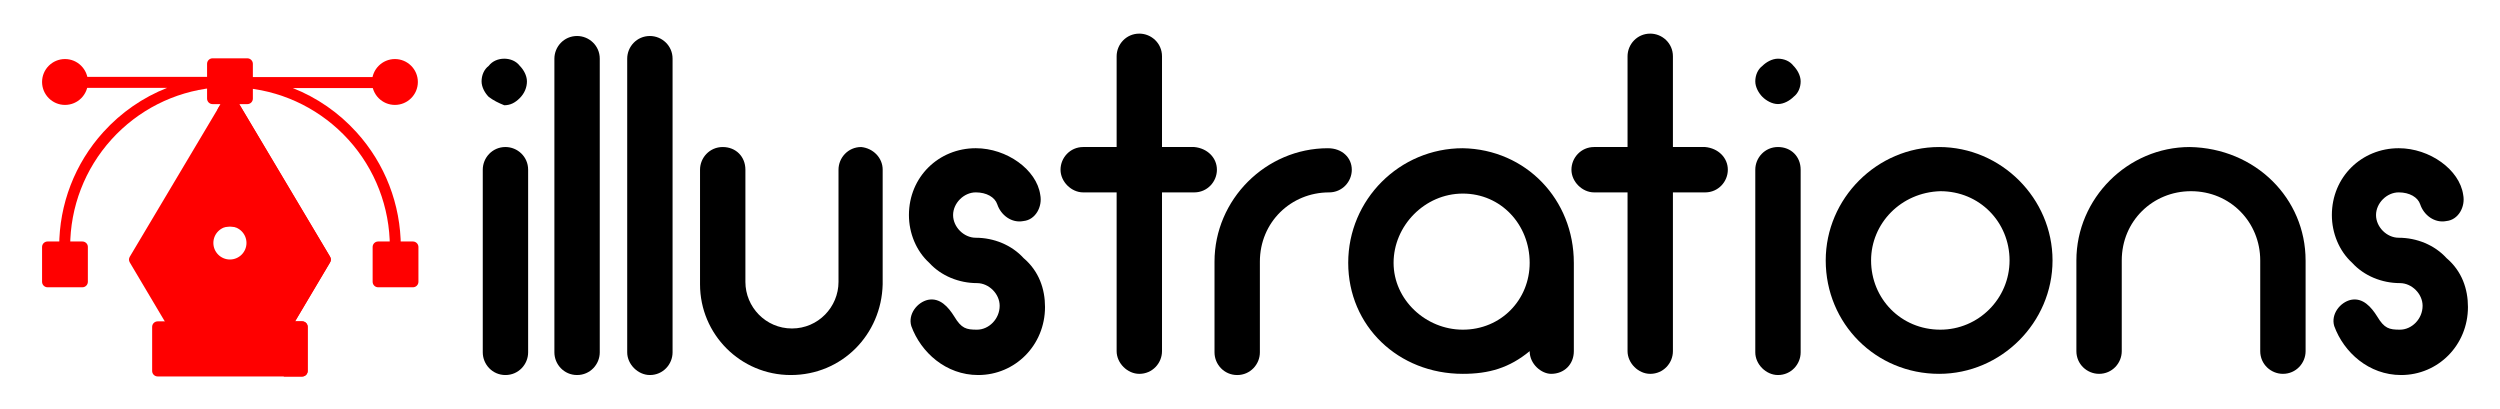
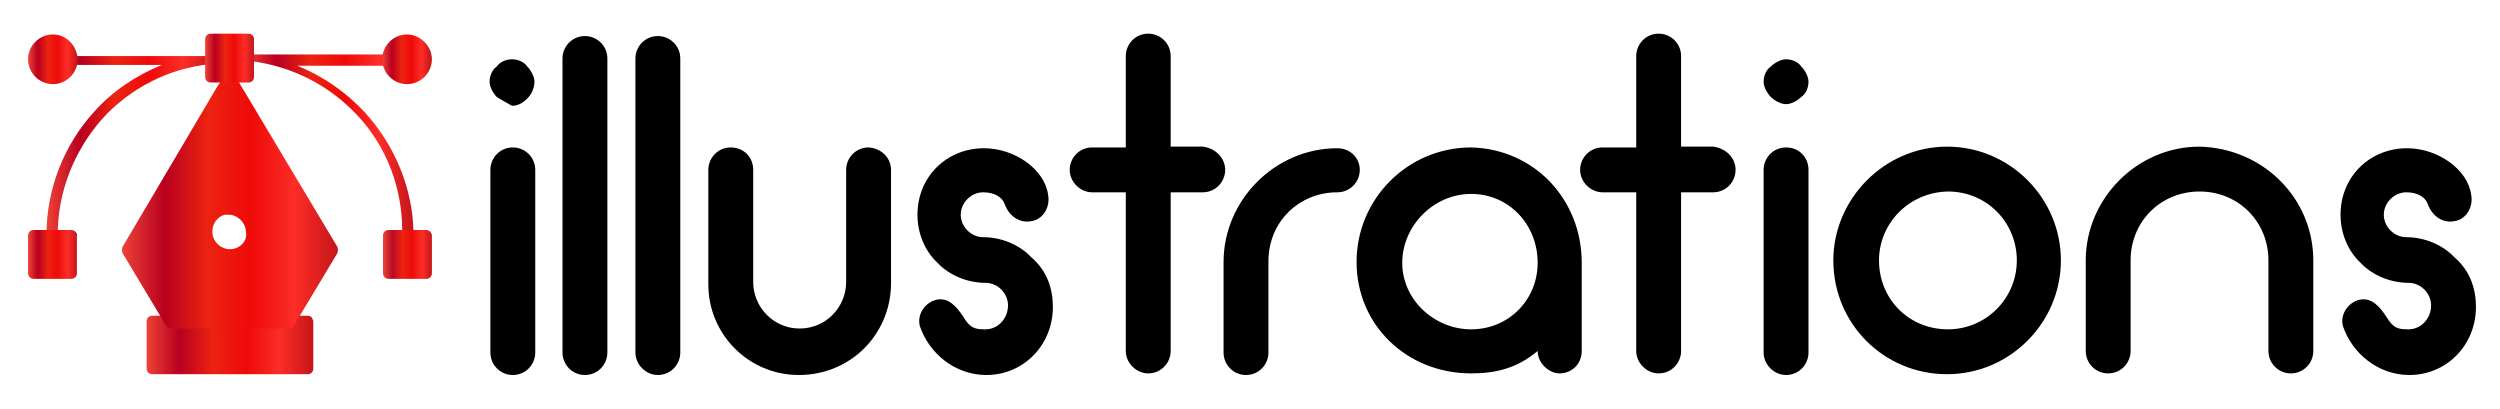
- <svg xmlns="http://www.w3.org/2000/svg" width="312" height="51">
-   <style type="text/css">.st1{fill:#000000;}
- 	.st2{fill:#000000;}
- 	.st3{fill:#000000;}
- 	.st4{fill:#000000;}</style>
-   <g>
-     <rect fill="none" id="canvas_background" height="53" width="314" y="-1" x="-1" />
-   </g>
-   <g>
-     <g stroke="null" id="svg_14">
-       <path fill="#000000" stroke="null" d="m60.994,12.092c-0.447,-0.447 -0.894,-1.192 -0.894,-1.937c0,-0.745 0.298,-1.49 0.894,-1.937c0.447,-0.596 1.192,-0.894 1.937,-0.894c0.745,0 1.49,0.298 1.937,0.894c0.447,0.447 0.894,1.192 0.894,1.937c0,0.745 -0.298,1.49 -0.894,2.086s-1.192,0.894 -1.937,0.894c-0.745,-0.298 -1.341,-0.596 -1.937,-1.043zm-0.745,31.881l0,-22.794c0,-1.49 1.192,-2.831 2.831,-2.831c1.49,0 2.831,1.192 2.831,2.831l0,22.794c0,1.49 -1.192,2.831 -2.831,2.831c-1.639,0 -2.831,-1.341 -2.831,-2.831z" class="st0" id="svg_1" />
-       <path fill="#000000" stroke="null" d="m69.188,43.973l0,-36.649c0,-1.49 1.192,-2.831 2.831,-2.831c1.49,0 2.831,1.192 2.831,2.831l0,36.649c0,1.49 -1.192,2.831 -2.831,2.831c-1.639,0 -2.831,-1.341 -2.831,-2.831z" class="st0" id="svg_2" />
-       <path fill="#000000" stroke="null" d="m78.275,43.973l0,-36.649c0,-1.49 1.192,-2.831 2.831,-2.831c1.49,0 2.831,1.192 2.831,2.831l0,36.649c0,1.49 -1.192,2.831 -2.831,2.831c-1.49,0 -2.831,-1.341 -2.831,-2.831z" class="st0" id="svg_3" />
-       <path fill="#000000" stroke="null" d="m110.157,21.18l0,14.153l0,0.149c-0.149,6.257 -5.065,11.322 -11.471,11.322c-6.257,0 -11.322,-5.065 -11.322,-11.322l0,-0.149l0,-14.153c0,-1.49 1.192,-2.831 2.831,-2.831s2.831,1.192 2.831,2.831l0,14.004c0,3.129 2.533,5.81 5.81,5.81c3.278,0 5.81,-2.682 5.81,-5.81l0,-14.004c0,-1.49 1.192,-2.831 2.831,-2.831c1.49,0.149 2.682,1.341 2.682,2.831l-0,0z" class="st0" id="svg_4" />
-       <path fill="#000000" stroke="null" d="m130.418,38.312c0,4.767 -3.724,8.492 -8.343,8.492c-4.022,0 -7.151,-2.831 -8.343,-6.108c-0.447,-1.49 0.745,-2.98 2.086,-3.278c1.49,-0.298 2.533,0.894 3.278,2.086c0.894,1.49 1.49,1.639 2.831,1.639c1.49,0 2.831,-1.341 2.831,-2.98c0,-1.49 -1.341,-2.831 -2.831,-2.831c-2.235,0 -4.469,-0.894 -5.959,-2.533c-1.639,-1.49 -2.533,-3.724 -2.533,-5.959c0,-4.767 3.724,-8.343 8.343,-8.343c3.873,0 7.598,2.682 8.045,5.81c0.298,1.49 -0.596,3.129 -2.086,3.278c-1.49,0.298 -2.831,-0.745 -3.278,-2.086c-0.298,-0.894 -1.341,-1.49 -2.682,-1.49c-1.49,0 -2.831,1.341 -2.831,2.831c0,1.49 1.341,2.831 2.831,2.831c2.235,0 4.469,0.894 5.959,2.533c1.937,1.639 2.682,3.873 2.682,6.108l0,0l0,-0z" class="st0" id="svg_5" />
-       <path fill="#000000" stroke="null" d="m151.871,21.18c0,1.49 -1.192,2.831 -2.831,2.831l-4.022,0l0,19.814c0,1.49 -1.192,2.831 -2.831,2.831c-1.49,0 -2.831,-1.341 -2.831,-2.831l0,-19.814l-4.171,0c-1.49,0 -2.831,-1.341 -2.831,-2.831c0,-1.49 1.192,-2.831 2.831,-2.831l4.171,0l0,-11.322c0,-1.49 1.192,-2.831 2.831,-2.831c1.49,0 2.831,1.192 2.831,2.831l0,11.322l4.022,0c1.639,0.149 2.831,1.341 2.831,2.831z" class="st0" id="svg_6" />
-       <path fill="#000000" stroke="null" d="m168.705,21.18c0,1.49 -1.192,2.831 -2.831,2.831c-4.767,0 -8.641,3.724 -8.641,8.641l0,11.322c0,1.49 -1.192,2.831 -2.831,2.831s-2.831,-1.341 -2.831,-2.831l0,-11.322c0,-7.747 6.406,-14.153 14.153,-14.153c1.788,0 2.98,1.192 2.98,2.682l0,0z" class="st0" id="svg_7" />
-       <path fill="#000000" stroke="null" d="m196.415,32.8l0,11.024c0,1.639 -1.192,2.831 -2.831,2.831c-1.192,0 -2.682,-1.192 -2.682,-2.831c-2.533,2.086 -5.065,2.831 -8.343,2.831c-8.045,0 -14.302,-5.959 -14.302,-13.855s6.406,-14.302 14.302,-14.302c7.896,0.149 13.855,6.406 13.855,14.302l0,0zm-5.512,0c0,-4.767 -3.575,-8.641 -8.343,-8.641c-4.767,0 -8.641,4.022 -8.641,8.641s4.022,8.343 8.641,8.343c4.767,0 8.343,-3.724 8.343,-8.343z" class="st0" id="svg_8" />
-       <path fill="#000000" stroke="null" d="m215.633,21.18c0,1.49 -1.192,2.831 -2.831,2.831l-4.022,0l0,19.814c0,1.49 -1.192,2.831 -2.831,2.831c-1.49,0 -2.831,-1.341 -2.831,-2.831l0,-19.814l-4.171,0c-1.49,0 -2.831,-1.341 -2.831,-2.831c0,-1.49 1.192,-2.831 2.831,-2.831l4.171,0l0,-11.322c0,-1.49 1.192,-2.831 2.831,-2.831c1.49,0 2.831,1.192 2.831,2.831l0,11.322l4.022,0c1.639,0.149 2.831,1.341 2.831,2.831z" class="st0" id="svg_9" />
-       <path fill="#000000" stroke="null" d="m219.954,12.092c-0.447,-0.447 -0.894,-1.192 -0.894,-1.937c0,-0.745 0.298,-1.49 0.894,-1.937c0.447,-0.447 1.192,-0.894 1.937,-0.894s1.49,0.298 1.937,0.894c0.447,0.447 0.894,1.192 0.894,1.937c0,0.745 -0.298,1.49 -0.894,1.937c-0.447,0.447 -1.192,0.894 -1.937,0.894s-1.49,-0.447 -1.937,-0.894zm-0.894,31.881l0,-22.794c0,-1.49 1.192,-2.831 2.831,-2.831s2.831,1.192 2.831,2.831l0,22.794c0,1.49 -1.192,2.831 -2.831,2.831c-1.49,0 -2.831,-1.341 -2.831,-2.831z" class="st0" id="svg_10" />
-       <path fill="#000000" stroke="null" d="m227.85,32.502c0,-7.747 6.406,-14.153 14.153,-14.153c7.747,0 14.153,6.406 14.153,14.153s-6.406,14.153 -14.153,14.153c-7.896,0 -14.153,-6.257 -14.153,-14.153zm5.661,0c0,4.767 3.724,8.641 8.641,8.641c4.767,0 8.641,-3.873 8.641,-8.641s-3.724,-8.641 -8.641,-8.641c-4.916,0.149 -8.641,4.022 -8.641,8.641z" class="st0" id="svg_11" />
-       <path fill="#000000" stroke="null" d="m287.739,32.502l0,11.322c0,1.49 -1.192,2.831 -2.831,2.831c-1.49,0 -2.831,-1.192 -2.831,-2.831l0,-11.322c0,-4.767 -3.724,-8.641 -8.641,-8.641c-4.767,0 -8.641,3.724 -8.641,8.641l0,11.322c0,1.49 -1.192,2.831 -2.831,2.831c-1.49,0 -2.831,-1.192 -2.831,-2.831l0,-11.322c0,-7.747 6.406,-14.153 14.153,-14.153c8.194,0.149 14.451,6.406 14.451,14.153z" class="st0" id="svg_12" />
-       <path fill="#000000" stroke="null" d="m308,38.312c0,4.767 -3.724,8.492 -8.343,8.492c-4.022,0 -7.151,-2.831 -8.343,-6.108c-0.447,-1.49 0.745,-2.98 2.086,-3.278c1.49,-0.298 2.533,0.894 3.278,2.086c0.894,1.49 1.49,1.639 2.831,1.639c1.49,0 2.831,-1.341 2.831,-2.98c0,-1.49 -1.341,-2.831 -2.831,-2.831c-2.235,0 -4.469,-0.894 -5.959,-2.533c-1.639,-1.49 -2.533,-3.724 -2.533,-5.959c0,-4.767 3.724,-8.343 8.343,-8.343c3.873,0 7.598,2.682 8.045,5.81c0.298,1.49 -0.596,3.129 -2.086,3.278c-1.49,0.298 -2.831,-0.745 -3.278,-2.086c-0.298,-0.894 -1.341,-1.49 -2.682,-1.49c-1.49,0 -2.831,1.341 -2.831,2.831c0,1.49 1.341,2.831 2.831,2.831c2.235,0 4.469,0.894 5.959,2.533c1.937,1.639 2.682,3.873 2.682,6.108l0,0l0,-0z" class="st0" id="svg_13" />
+ <svg xmlns="http://www.w3.org/2000/svg" version="1.1" x="0px" y="0px" viewBox="0 0 312 51" style="enable-background:new 0 0 312 51;" xml:space="preserve">
+   <style type="text/css">
+ 	.st0{fill:url(#SVGID_1_);}
+ 	.st1{fill:url(#SVGID_2_);}
+ 	.st2{fill:url(#SVGID_3_);}
+ 	.st3{fill:url(#SVGID_4_);}
+ 	.st4{fill:url(#SVGID_5_);}
+ 	.st5{fill:url(#SVGID_6_);}
+ 	.st6{fill:url(#SVGID_7_);}
+ 	.st7{fill:url(#SVGID_8_);}
+ 	.st8{fill:url(#SVGID_9_);}
+ 	</style>
+   <g id="Layer_1">
+     <g id="svg_14">
+       <path id="svg_1" d="M62,12.1c-0.4-0.4-0.9-1.2-0.9-1.9s0.3-1.5,0.9-1.9c0.4-0.6,1.2-0.9,1.9-0.9c0.7,0,1.5,0.3,1.9,0.9    c0.4,0.4,0.9,1.2,0.9,1.9s-0.3,1.5-0.9,2.1s-1.2,0.9-1.9,0.9C63.2,12.8,62.6,12.5,62,12.1z M61.2,44V21.2c0-1.5,1.2-2.8,2.8-2.8    c1.5,0,2.8,1.2,2.8,2.8V44c0,1.5-1.2,2.8-2.8,2.8C62.4,46.8,61.2,45.5,61.2,44z" />
+       <path id="svg_2" d="M70.2,44V7.3c0-1.5,1.2-2.8,2.8-2.8c1.5,0,2.8,1.2,2.8,2.8V44c0,1.5-1.2,2.8-2.8,2.8    C71.4,46.8,70.2,45.5,70.2,44z" />
+       <path id="svg_3" d="M79.3,44V7.3c0-1.5,1.2-2.8,2.8-2.8c1.5,0,2.8,1.2,2.8,2.8V44c0,1.5-1.2,2.8-2.8,2.8    C80.6,46.8,79.3,45.5,79.3,44z" />
+       <path id="svg_4" d="M111.2,21.2v14.2v0.1c-0.1,6.3-5.1,11.3-11.5,11.3c-6.3,0-11.3-5.1-11.3-11.3v-0.1V21.2c0-1.5,1.2-2.8,2.8-2.8    s2.8,1.2,2.8,2.8v14c0,3.1,2.5,5.8,5.8,5.8c3.3,0,5.8-2.7,5.8-5.8v-14c0-1.5,1.2-2.8,2.8-2.8C110,18.5,111.2,19.7,111.2,21.2    L111.2,21.2z" />
+       <path id="svg_5" d="M131.4,38.3c0,4.8-3.7,8.5-8.3,8.5c-4,0-7.2-2.8-8.3-6.1c-0.4-1.5,0.7-3,2.1-3.3c1.5-0.3,2.5,0.9,3.3,2.1    c0.9,1.5,1.5,1.6,2.8,1.6c1.5,0,2.8-1.3,2.8-3c0-1.5-1.3-2.8-2.8-2.8c-2.2,0-4.5-0.9-6-2.5c-1.6-1.5-2.5-3.7-2.5-6    c0-4.8,3.7-8.3,8.3-8.3c3.9,0,7.6,2.7,8,5.8c0.3,1.5-0.6,3.1-2.1,3.3c-1.5,0.3-2.8-0.7-3.3-2.1c-0.3-0.9-1.3-1.5-2.7-1.5    c-1.5,0-2.8,1.3-2.8,2.8c0,1.5,1.3,2.8,2.8,2.8c2.2,0,4.5,0.9,6,2.5C130.7,33.8,131.4,36.1,131.4,38.3L131.4,38.3L131.4,38.3z" />
+       <path id="svg_6" d="M152.9,21.2c0,1.5-1.2,2.8-2.8,2.8h-4v19.8c0,1.5-1.2,2.8-2.8,2.8c-1.5,0-2.8-1.3-2.8-2.8V24h-4.2    c-1.5,0-2.8-1.3-2.8-2.8c0-1.5,1.2-2.8,2.8-2.8h4.2V7c0-1.5,1.2-2.8,2.8-2.8c1.5,0,2.8,1.2,2.8,2.8v11.3h4    C151.7,18.5,152.9,19.7,152.9,21.2z" />
+       <path id="svg_7" d="M169.7,21.2c0,1.5-1.2,2.8-2.8,2.8c-4.8,0-8.6,3.7-8.6,8.6V44c0,1.5-1.2,2.8-2.8,2.8s-2.8-1.3-2.8-2.8V32.7    c0-7.7,6.4-14.2,14.2-14.2C168.5,18.5,169.7,19.7,169.7,21.2L169.7,21.2L169.7,21.2z" />
+       <path id="svg_8" d="M197.4,32.8v11c0,1.6-1.2,2.8-2.8,2.8c-1.2,0-2.7-1.2-2.7-2.8c-2.5,2.1-5.1,2.8-8.3,2.8c-8,0-14.3-6-14.3-13.9    s6.4-14.3,14.3-14.3C191.5,18.6,197.4,24.9,197.4,32.8C197.4,32.8,197.4,32.8,197.4,32.8z M191.9,32.8c0-4.8-3.6-8.6-8.3-8.6    s-8.6,4-8.6,8.6s4,8.3,8.6,8.3C188.3,41.1,191.9,37.4,191.9,32.8z" />
+       <path id="svg_9" d="M216.6,21.2c0,1.5-1.2,2.8-2.8,2.8h-4v19.8c0,1.5-1.2,2.8-2.8,2.8c-1.5,0-2.8-1.3-2.8-2.8V24h-4.2    c-1.5,0-2.8-1.3-2.8-2.8c0-1.5,1.2-2.8,2.8-2.8h4.2V7c0-1.5,1.2-2.8,2.8-2.8c1.5,0,2.8,1.2,2.8,2.8v11.3h4    C215.4,18.5,216.6,19.7,216.6,21.2z" />
+       <path id="svg_10" d="M221,12.1c-0.4-0.4-0.9-1.2-0.9-1.9s0.3-1.5,0.9-1.9c0.4-0.4,1.2-0.9,1.9-0.9s1.5,0.3,1.9,0.9    c0.4,0.4,0.9,1.2,0.9,1.9s-0.3,1.5-0.9,1.9c-0.4,0.4-1.2,0.9-1.9,0.9S221.4,12.5,221,12.1z M220.1,44V21.2c0-1.5,1.2-2.8,2.8-2.8    s2.8,1.2,2.8,2.8V44c0,1.5-1.2,2.8-2.8,2.8C221.4,46.8,220.1,45.5,220.1,44z" />
+       <path id="svg_11" d="M228.8,32.5c0-7.7,6.4-14.2,14.2-14.2s14.2,6.4,14.2,14.2s-6.4,14.2-14.2,14.2    C235.1,46.7,228.8,40.4,228.8,32.5z M234.5,32.5c0,4.8,3.7,8.6,8.6,8.6c4.8,0,8.6-3.9,8.6-8.6s-3.7-8.6-8.6-8.6    C238.2,24,234.5,27.9,234.5,32.5z" />
+       <path id="svg_12" d="M288.7,32.5v11.3c0,1.5-1.2,2.8-2.8,2.8c-1.5,0-2.8-1.2-2.8-2.8V32.5c0-4.8-3.7-8.6-8.6-8.6    c-4.8,0-8.6,3.7-8.6,8.6v11.3c0,1.5-1.2,2.8-2.8,2.8c-1.5,0-2.8-1.2-2.8-2.8V32.5c0-7.7,6.4-14.2,14.2-14.2    C282.5,18.5,288.7,24.8,288.7,32.5L288.7,32.5z" />
+       <path id="svg_13" d="M309,38.3c0,4.8-3.7,8.5-8.3,8.5c-4,0-7.2-2.8-8.3-6.1c-0.4-1.5,0.7-3,2.1-3.3c1.5-0.3,2.5,0.9,3.3,2.1    c0.9,1.5,1.5,1.6,2.8,1.6c1.5,0,2.8-1.3,2.8-3c0-1.5-1.3-2.8-2.8-2.8c-2.2,0-4.5-0.9-6-2.5c-1.6-1.5-2.5-3.7-2.5-6    c0-4.8,3.7-8.3,8.3-8.3c3.9,0,7.6,2.7,8,5.8c0.3,1.5-0.6,3.1-2.1,3.3c-1.5,0.3-2.8-0.7-3.3-2.1c-0.3-0.9-1.3-1.5-2.7-1.5    c-1.5,0-2.8,1.3-2.8,2.8c0,1.5,1.3,2.8,2.8,2.8c2.2,0,4.5,0.9,6,2.5C308.3,33.8,309,36.1,309,38.3L309,38.3L309,38.3z" />
    </g>
-     <g id="svg_37" stroke="null">
-       <g id="svg_20" transform="matrix(0.1007937,0,0,0.1007937,-0.4535166,-103.3359) " stroke="null">
-         <g id="svg_21" stroke="null">
-           <path fill="#ff0000" class="st0" d="m445.886,1188.927c-22,-24.3 -49,-42.9 -78.9,-54.7l104.9,0c3.8,0 6.8,-3.1 6.8,-6.8c0,-3.8 -3.1,-6.8 -6.8,-6.8l-161.1,0c-0.5,0 -1,0 -1.4,0.1c0,0 -0.1,0 -0.1,0c-0.2,0 -0.4,0.1 -0.5,0.1c-0.1,0 -0.2,0.1 -0.3,0.1c-0.1,0 -0.2,0.1 -0.3,0.1c-0.1,0.1 -0.3,0.1 -0.4,0.2c-0.1,0 -0.1,0.1 -0.2,0.1c-0.1,0.1 -0.3,0.1 -0.4,0.2c-0.1,0 -0.1,0.1 -0.2,0.1c-0.1,0.1 -0.2,0.2 -0.3,0.2c-0.1,0 -0.1,0.1 -0.2,0.1c-0.1,0.1 -0.2,0.2 -0.3,0.2c-0.1,0.1 -0.2,0.1 -0.2,0.2c-0.1,0.1 -0.1,0.1 -0.2,0.2c-0.1,0.1 -0.2,0.2 -0.2,0.3c-0.1,0.1 -0.1,0.1 -0.1,0.2c-0.1,0.1 -0.2,0.2 -0.2,0.3c0,0.1 -0.1,0.1 -0.1,0.2c-0.1,0.1 -0.2,0.3 -0.2,0.4c0,0.1 -0.1,0.1 -0.1,0.2c-0.1,0.1 -0.1,0.3 -0.2,0.4c0,0.1 -0.1,0.2 -0.1,0.3c0,0.1 -0.1,0.2 -0.1,0.4c0,0.1 -0.1,0.3 -0.1,0.4c0,0.1 -0.1,0.2 -0.1,0.3c0,0.2 -0.1,0.3 -0.1,0.5c0,0.1 0,0.1 0,0.2c0,0 0,0 0,0c0,0.1 0,0.2 0,0.3c0,0.1 0,0.3 0,0.4l0,0c0,0 0,0 0,0c0,0.2 0,0.4 0,0.7c0,0.1 0,0.1 0,0.2c0,0.2 0,0.3 0.1,0.5c0,0.1 0.1,0.2 0.1,0.4c0,0.1 0,0.2 0.1,0.3c0.1,0.2 0.1,0.3 0.2,0.5c0,0 0,0.1 0.1,0.1c0.1,0.2 0.2,0.3 0.2,0.5c0,0 0,0.1 0,0.1c0.1,0.2 0.2,0.3 0.3,0.5c0,0 0,0 0,0.1c0.1,0.2 0.2,0.3 0.3,0.5c0,0 0,0 0,0.1c0.1,0.1 0.2,0.3 0.4,0.4c0,0 0,0.1 0.1,0.1c0.1,0.1 0.3,0.2 0.4,0.4c0,0 0.1,0.1 0.1,0.1c0.1,0.1 0.3,0.2 0.4,0.3c0,0 0.1,0.1 0.1,0.1c0.2,0.1 0.3,0.2 0.5,0.3c0,0 0,0 0.1,0c0.8,0.4 1.7,0.7 2.6,0.8c48.3,5.1 92.9,27.8 125.7,63.9c33,36.4 51.2,83.6 51.2,132.8c0,3.8 3.1,6.8 6.8,6.8s6.8,-3.1 6.8,-6.8c-0.1,-52.8 -19.6,-103.2 -54.9,-142.1z" id="svg_22" stroke="null" />
-           <path fill="#ff0000" class="st0" d="m273.086,1131.527c0.1,-0.1 0.2,-0.3 0.3,-0.4c0,0 0,-0.1 0.1,-0.1c0.1,-0.2 0.2,-0.3 0.3,-0.5c0,0 0,-0.1 0.1,-0.1c0.1,-0.2 0.2,-0.3 0.2,-0.5c0,-0.1 0.1,-0.1 0.1,-0.2c0.1,-0.1 0.1,-0.3 0.1,-0.4c0,-0.1 0.1,-0.2 0.1,-0.4c0,-0.1 0.1,-0.2 0.1,-0.3c0,-0.2 0.1,-0.4 0.1,-0.6c0,0 0,0 0,-0.1c0,-0.4 0,-0.8 0,-1.3c0,0 0,-0.1 0,-0.1c0,0 0,0 0,0c0,-0.1 0,-0.2 -0.1,-0.3c0,-0.1 0,-0.2 -0.1,-0.3c0,-0.2 -0.1,-0.3 -0.1,-0.5c0,-0.1 0,-0.1 -0.1,-0.2c-0.1,-0.2 -0.1,-0.4 -0.2,-0.6c0,0 0,0 0,0c-0.4,-1 -1.1,-1.9 -1.9,-2.6c0,0 0,0 0,0c-0.1,-0.1 -0.3,-0.2 -0.5,-0.3c0,0 -0.1,0 -0.1,-0.1c-0.1,-0.1 -0.3,-0.2 -0.4,-0.3c0,0 -0.1,-0.1 -0.1,-0.1c-0.2,-0.1 -0.3,-0.2 -0.5,-0.2c0,0 -0.1,0 -0.1,-0.1c-0.2,-0.1 -0.4,-0.1 -0.5,-0.2c0,0 -0.1,0 -0.1,0c-0.7,-0.2 -1.4,-0.3 -2.1,-0.3l-161.2,0c-3.8,0 -6.8,3.1 -6.8,6.8s3.1,6.8 6.8,6.8l104.9,0c-29.9,11.8 -56.9,30.4 -78.9,54.7c-35.3,38.9 -54.7,89.3 -54.7,141.9c0,3.8 3.1,6.8 6.8,6.8s6.8,-3.1 6.8,-6.8c0,-49.2 18.2,-96.3 51.2,-132.8c32.8,-36.2 77.4,-58.8 125.7,-63.9c1,-0.1 1.8,-0.4 2.6,-0.8c0,0 0.1,0 0.1,-0.1c0.2,-0.1 0.3,-0.2 0.5,-0.3c0,0 0.1,-0.1 0.1,-0.1c0.1,-0.1 0.3,-0.2 0.4,-0.3c0,0 0.1,-0.1 0.1,-0.1c0.1,-0.1 0.2,-0.2 0.4,-0.3c0,0 0.1,-0.1 0.1,-0.1c0.1,-0.1 0.2,-0.2 0.3,-0.4c0.1,0.2 0.1,0.2 0.2,0.1z" id="svg_23" stroke="null" />
-         </g>
-         <g id="svg_24" stroke="null">
-           <path fill="#ff0000" class="st0" d="m84.986,1098.327c-15.7,0 -28.4,12.7 -28.4,28.4c0,15.6 12.7,28.4 28.4,28.4s28.4,-12.7 28.4,-28.4c-0.1,-15.7 -12.8,-28.4 -28.4,-28.4z" id="svg_25" stroke="null" />
-           <path fill="#ff0000" class="st0" d="m493.486,1098.327c-15.6,0 -28.4,12.7 -28.4,28.4s12.7,28.4 28.4,28.4c15.6,0 28.4,-12.7 28.4,-28.4s-12.8,-28.4 -28.4,-28.4z" id="svg_26" stroke="null" />
-         </g>
-         <g id="svg_27" stroke="null">
-           <path fill="#ff0000" class="st0" d="m106.486,1324.227l-43.1,0c-3.8,0 -6.8,3.1 -6.8,6.8l0,43.1c0,3.8 3.1,6.8 6.8,6.8l43.1,0c3.8,0 6.8,-3.1 6.8,-6.8l0,-43.1c0.1,-3.7 -3,-6.8 -6.8,-6.8z" id="svg_28" stroke="null" />
-           <path fill="#ff0000" class="st0" d="m515.786,1324.227l-43.1,0c-3.8,0 -6.8,3.1 -6.8,6.8l0,43.1c0,3.8 3.1,6.8 6.8,6.8l43.1,0c3.8,0 6.8,-3.1 6.8,-6.8l0,-43.1c0,-3.7 -3.1,-6.8 -6.8,-6.8z" id="svg_29" stroke="null" />
-           <path fill="#ff0000" class="st0" d="m413.186,1343.127l-118.1,-198.4c-1.2,-2.1 -3.5,-3.3 -5.9,-3.3s-4.6,1.3 -5.9,3.3l-118.1,198.4c-1.3,2.2 -1.3,4.8 0,7l49.5,83.4c1.2,2.1 3.5,3.3 5.9,3.3l137.2,0c2.4,0 4.6,-1.3 5.9,-3.3l49.5,-83.4c1.3,-2.1 1.3,-4.8 0,-7zm-124,-37.6c11.3,0 20.5,9.2 20.5,20.5c0,11.3 -9.2,20.5 -20.5,20.5c-11.3,0 -20.5,-9.2 -20.5,-20.5c0,-11.3 9.2,-20.5 20.5,-20.5z" id="svg_30" stroke="null" />
-         </g>
-         <path fill="#ff0000" class="st0" d="m413.186,1343.127l-118.1,-198.4c-1.2,-2.1 -3.5,-3.3 -5.9,-3.3s-4.6,1.3 -5.9,3.3l-9.5,15.9l110.7,186l-53.6,90.2l26.8,0c2.4,0 4.6,-1.3 5.9,-3.3l49.5,-83.4c1.4,-2.1 1.4,-4.8 0.1,-7z" id="svg_31" stroke="null" />
-         <path fill="#ff0000" class="st0" d="m378.686,1423.127l-179,0c-3.8,0 -6.8,3.1 -6.8,6.8l0,54.6c0,3.8 3.1,6.8 6.8,6.8l178.9,0c3.8,0 6.8,-3.1 6.8,-6.8l0,-54.6c0.1,-3.7 -2.9,-6.8 -6.7,-6.8z" id="svg_32" stroke="null" />
-         <path fill="#ff0000" class="st0" d="m378.686,1423.127l-22.8,0l0,68.3l22.8,0c3.8,0 6.8,-3.1 6.8,-6.8l0,-54.6c0,-3.8 -3,-6.9 -6.8,-6.9z" id="svg_33" stroke="null" />
-         <path fill="#ff0000" class="st0" d="m288.186,1141.527c-0.2,0 -0.4,0.1 -0.6,0.1c-0.1,0 -0.1,0 -0.2,0.1c-0.2,0.1 -0.5,0.1 -0.7,0.2c0,0 0,0 -0.1,0c-0.3,0.1 -0.5,0.2 -0.7,0.4c0,0 -0.1,0.1 -0.1,0.1c-0.2,0.1 -0.4,0.2 -0.5,0.3c-0.1,0 -0.1,0.1 -0.2,0.1c-0.2,0.1 -0.3,0.3 -0.5,0.4c0,0 -0.1,0.1 -0.1,0.1c-0.2,0.2 -0.4,0.4 -0.5,0.6c0,0.1 -0.1,0.1 -0.1,0.2c-0.1,0.2 -0.2,0.3 -0.4,0.5c-0.6,1 -1,2.3 -1,3.6l0,157.3c0,0.4 0,0.8 0.1,1.1c2.1,-0.7 4.4,-1.1 6.7,-1.1s4.6,0.4 6.7,1.1c0.1,-0.4 0.1,-0.7 0.1,-1.1l0,-157.3c0,-1.3 -0.4,-2.5 -1,-3.6c-0.1,-0.2 -0.2,-0.4 -0.4,-0.5c0,-0.1 -0.1,-0.1 -0.1,-0.2c-0.2,-0.2 -0.3,-0.4 -0.5,-0.6c0,0 -0.1,-0.1 -0.1,-0.1c-0.2,-0.1 -0.3,-0.3 -0.5,-0.4c-0.1,0 -0.1,-0.1 -0.2,-0.1c-0.2,-0.1 -0.3,-0.2 -0.5,-0.3c0,0 -0.1,-0.1 -0.1,-0.1c-0.2,-0.1 -0.5,-0.3 -0.7,-0.4c0,0 0,0 -0.1,0c-0.2,-0.1 -0.5,-0.2 -0.7,-0.2c-0.1,0 -0.1,0 -0.2,-0.1c-0.2,0 -0.4,-0.1 -0.6,-0.1c-0.1,0 -0.1,0 -0.2,0c-0.3,0 -0.5,-0.1 -0.8,-0.1c-0.3,0 -0.5,0 -0.8,0.1c-0.3,-0.1 -0.3,-0.1 -0.4,0z" id="svg_34" stroke="null" />
-         <path fill="#ff0000" class="st0" d="m288.186,1141.527c-0.1,0 -0.2,0 -0.3,0.1c-0.1,0 -0.2,0 -0.3,0.1c-0.1,0 -0.1,0 -0.2,0.1c0,0 0,0 0,0c-0.2,0.1 -0.4,0.1 -0.6,0.2c0,0 0,0 -0.1,0c-0.3,0.1 -0.5,0.2 -0.7,0.4c0,0 -0.1,0.1 -0.1,0.1c-0.1,0.1 -0.2,0.2 -0.4,0.2c-0.1,0 -0.1,0.1 -0.2,0.1c-0.1,0 -0.1,0.1 -0.2,0.1c-0.2,0.1 -0.3,0.3 -0.5,0.4c0,0 -0.1,0.1 -0.1,0.1c-0.2,0.2 -0.4,0.4 -0.5,0.6c0,0.1 -0.1,0.1 -0.1,0.2c-0.1,0.1 -0.1,0.2 -0.2,0.3c-0.1,0.1 -0.1,0.1 -0.2,0.2c-0.6,1 -1,2.3 -1,3.6l0,26.8l13.7,23l0,-49.7c0,-1.3 -0.4,-2.5 -1,-3.6c0,-0.1 -0.1,-0.1 -0.2,-0.2c-0.1,-0.1 -0.1,-0.2 -0.2,-0.3c0,-0.1 -0.1,-0.1 -0.1,-0.2c-0.2,-0.2 -0.3,-0.4 -0.5,-0.6c0,0 -0.1,-0.1 -0.1,-0.1c-0.1,-0.1 -0.2,-0.2 -0.3,-0.2c-0.1,-0.1 -0.1,-0.1 -0.2,-0.2c-0.1,0 -0.1,-0.1 -0.2,-0.1c-0.1,0 -0.1,-0.1 -0.2,-0.1c-0.1,-0.1 -0.2,-0.2 -0.4,-0.2c0,0 -0.1,-0.1 -0.1,-0.1c-0.2,-0.1 -0.5,-0.3 -0.7,-0.4c0,0 0,0 -0.1,0c-0.1,-0.1 -0.3,-0.1 -0.4,-0.1c-0.1,0 -0.2,-0.1 -0.3,-0.1c-0.1,0 -0.1,0 -0.2,-0.1c-0.2,0 -0.4,-0.1 -0.6,-0.1c-0.1,0 -0.1,0 -0.2,0c-0.3,0 -0.5,-0.1 -0.8,-0.1c-0.3,0 -0.5,0 -0.8,0.1c-0.3,-0.3 -0.3,-0.3 -0.4,-0.2z" id="svg_35" stroke="null" />
-         <path fill="#ff0000" class="st0" d="m310.786,1097.427l-43.1,0c-3.8,0 -6.8,3.1 -6.8,6.8l0,43.1c0,3.8 3.1,6.8 6.8,6.8l43.1,0c3.8,0 6.8,-3.1 6.8,-6.8l0,-43.1c0,-3.7 -3.1,-6.8 -6.8,-6.8z" id="svg_36" stroke="null" />
+     <g id="svg_20_1_">
+       <g>
+         <linearGradient id="SVGID_1_" gradientUnits="userSpaceOnUse" x1="30.289" y1="18.449" x2="51.549" y2="18.449">
+           <stop offset="0" style="stop-color:#EE4337" />
+           <stop offset="0.2" style="stop-color:#B8001F" />
+           <stop offset="0.4" style="stop-color:#EC2311" />
+           <stop offset="0.6" style="stop-color:#EE0A09" />
+           <stop offset="0.8" style="stop-color:#FC2D27" />
+           <stop offset="1" style="stop-color:#C5151A" />
+         </linearGradient>
+         <path class="st0" d="M45.6,14.1c-2.4-2.6-5.3-4.6-8.5-5.9h11.3c0.4,0,0.7-0.3,0.7-0.7c0-0.4-0.3-0.7-0.7-0.7H31     c-0.1,0-0.1,0-0.2,0h0c0,0,0,0-0.1,0s0,0,0,0c0,0,0,0,0,0c0,0,0,0,0,0c0,0,0,0,0,0c0,0,0,0,0,0c0,0,0,0,0,0c0,0,0,0,0,0     c0,0,0,0,0,0c0,0,0,0,0,0c0,0,0,0,0,0c0,0,0,0,0,0c0,0,0,0,0,0c0,0,0,0,0,0c0,0,0,0,0,0c0,0,0,0,0,0c0,0,0,0,0,0c0,0,0,0,0,0     c0,0,0,0,0,0c0,0,0,0,0,0c0,0,0,0,0,0c0,0,0,0,0,0c0,0,0,0,0,0c0,0,0,0,0,0.1c0,0,0,0,0,0l0,0c0,0,0,0,0,0c0,0,0,0,0,0l0,0l0,0     c0,0,0,0,0,0.1c0,0,0,0,0,0c0,0,0,0,0,0.1c0,0,0,0,0,0c0,0,0,0,0,0c0,0,0,0,0,0.1c0,0,0,0,0,0c0,0,0,0,0,0.1v0c0,0,0,0,0,0.1     c0,0,0,0,0,0c0,0,0,0,0,0.1c0,0,0,0,0,0c0,0,0,0,0,0c0,0,0,0,0,0c0,0,0,0,0,0l0,0c0,0,0,0,0,0l0,0c0,0,0,0,0.1,0c0,0,0,0,0,0     c0.1,0,0.2,0.1,0.3,0.1c5.2,0.6,10,3,13.6,6.9c3.6,3.9,5.5,9,5.5,14.4c0,0.4,0.3,0.7,0.7,0.7c0.4,0,0.7-0.3,0.7-0.7     C51.5,23.7,49.4,18.3,45.6,14.1z" />
+         <linearGradient id="SVGID_2_" gradientUnits="userSpaceOnUse" x1="5.805" y1="18.417" x2="27.088" y2="18.417">
+           <stop offset="0" style="stop-color:#EE4337" />
+           <stop offset="0.2" style="stop-color:#B8001F" />
+           <stop offset="0.4" style="stop-color:#EC2311" />
+           <stop offset="0.6" style="stop-color:#EE0A09" />
+           <stop offset="0.8" style="stop-color:#FC2D27" />
+           <stop offset="1" style="stop-color:#C5151A" />
+         </linearGradient>
+         <path class="st1" d="M26.9,7.9C26.9,7.9,26.9,7.9,26.9,7.9C27,7.8,27,7.8,26.9,7.9C27,7.8,27,7.8,27,7.8c0,0,0,0,0,0     c0,0,0,0,0-0.1c0,0,0,0,0,0c0,0,0,0,0,0c0,0,0,0,0,0c0,0,0,0,0,0c0,0,0,0,0-0.1c0,0,0,0,0,0c0,0,0-0.1,0-0.1v0l0,0c0,0,0,0,0,0     c0,0,0,0,0,0c0,0,0,0,0-0.1c0,0,0,0,0,0c0,0,0,0,0-0.1l0,0c0-0.1-0.1-0.2-0.2-0.3l0,0c0,0,0,0-0.1,0c0,0,0,0,0,0c0,0,0,0,0,0l0,0     c0,0,0,0-0.1,0c0,0,0,0,0,0c0,0,0,0-0.1,0h0c-0.1,0-0.2,0-0.2,0H8.9C8.5,6.7,8.2,7,8.2,7.4c0,0.4,0.3,0.7,0.7,0.7h11.3     c-3.2,1.3-6.2,3.3-8.5,5.9c-3.8,4.2-5.9,9.7-5.9,15.3c0,0.4,0.3,0.7,0.7,0.7s0.7-0.3,0.7-0.7c0-5.3,2-10.4,5.5-14.4     c3.5-3.9,8.4-6.4,13.6-6.9c0.1,0,0.2,0,0.3-0.1c0,0,0,0,0,0c0,0,0,0,0.1,0l0,0c0,0,0,0,0,0l0,0C26.8,7.9,26.8,7.9,26.9,7.9     L26.9,7.9C26.9,7.9,26.9,7.9,26.9,7.9C26.9,7.9,26.9,7.9,26.9,7.9z" />
      </g>
+       <g>
+         <linearGradient id="SVGID_3_" gradientUnits="userSpaceOnUse" x1="3.513" y1="7.365" x2="9.655" y2="7.365">
+           <stop offset="0" style="stop-color:#EE4337" />
+           <stop offset="0.2" style="stop-color:#B8001F" />
+           <stop offset="0.4" style="stop-color:#EC2311" />
+           <stop offset="0.6" style="stop-color:#EE0A09" />
+           <stop offset="0.8" style="stop-color:#FC2D27" />
+           <stop offset="1" style="stop-color:#C5151A" />
+         </linearGradient>
+         <path class="st2" d="M6.6,4.3c-1.7,0-3.1,1.4-3.1,3.1c0,1.7,1.4,3.1,3.1,3.1s3.1-1.4,3.1-3.1C9.6,5.7,8.3,4.3,6.6,4.3z" />
+         <linearGradient id="SVGID_4_" gradientUnits="userSpaceOnUse" x1="47.689" y1="7.365" x2="53.831" y2="7.365">
+           <stop offset="0" style="stop-color:#EE4337" />
+           <stop offset="0.2" style="stop-color:#B8001F" />
+           <stop offset="0.4" style="stop-color:#EC2311" />
+           <stop offset="0.6" style="stop-color:#EE0A09" />
+           <stop offset="0.8" style="stop-color:#FC2D27" />
+           <stop offset="1" style="stop-color:#C5151A" />
+         </linearGradient>
+         <path class="st3" d="M50.8,4.3c-1.7,0-3.1,1.4-3.1,3.1s1.4,3.1,3.1,3.1c1.7,0,3.1-1.4,3.1-3.1S52.4,4.3,50.8,4.3z" />
+       </g>
+       <linearGradient id="SVGID_5_" gradientUnits="userSpaceOnUse" x1="3.513" y1="31.788" x2="9.645" y2="31.788">
+         <stop offset="0" style="stop-color:#EE4337" />
+         <stop offset="0.2" style="stop-color:#B8001F" />
+         <stop offset="0.4" style="stop-color:#EC2311" />
+         <stop offset="0.6" style="stop-color:#EE0A09" />
+         <stop offset="0.8" style="stop-color:#FC2D27" />
+         <stop offset="1" style="stop-color:#C5151A" />
+       </linearGradient>
+       <path class="st4" d="M8.9,28.7H4.2c-0.4,0-0.7,0.3-0.7,0.7v4.7c0,0.4,0.3,0.7,0.7,0.7h4.7c0.4,0,0.7-0.3,0.7-0.7v-4.7    C9.7,29.1,9.3,28.7,8.9,28.7z" />
+       <linearGradient id="SVGID_6_" gradientUnits="userSpaceOnUse" x1="47.775" y1="31.788" x2="53.907" y2="31.788">
+         <stop offset="0" style="stop-color:#EE4437" />
+         <stop offset="0.2" style="stop-color:#B80B26" />
+         <stop offset="0.4" style="stop-color:#EC2411" />
+         <stop offset="0.6" style="stop-color:#EE0B09" />
+         <stop offset="0.8" style="stop-color:#FC2E27" />
+         <stop offset="1" style="stop-color:#C51518" />
+       </linearGradient>
+       <path class="st5" d="M53.2,28.7h-4.7c-0.4,0-0.7,0.3-0.7,0.7v4.7c0,0.4,0.3,0.7,0.7,0.7h4.7c0.4,0,0.7-0.3,0.7-0.7v-4.7    C53.9,29.1,53.6,28.7,53.2,28.7z" />
+       <linearGradient id="SVGID_7_" gradientUnits="userSpaceOnUse" x1="18.252" y1="43.111" x2="39.081" y2="43.111">
+         <stop offset="0" style="stop-color:#EE4337" />
+         <stop offset="0.2" style="stop-color:#B8001F" />
+         <stop offset="0.4" style="stop-color:#EC2311" />
+         <stop offset="0.6" style="stop-color:#EE0A09" />
+         <stop offset="0.8" style="stop-color:#FC2D27" />
+         <stop offset="1" style="stop-color:#C5151A" />
+       </linearGradient>
+       <path class="st6" d="M38.9,39.6c-0.1-0.1-0.3-0.2-0.5-0.2h-2.5H19c-0.4,0-0.7,0.3-0.7,0.7v5.9c0,0.4,0.3,0.7,0.7,0.7h16.9v0h2.5    c0.4,0,0.7-0.3,0.7-0.7v-5.9C39.1,40,39,39.8,38.9,39.6z" />
+       <linearGradient id="SVGID_8_" gradientUnits="userSpaceOnUse" x1="15.152" y1="24.927" x2="42.181" y2="24.927">
+         <stop offset="0" style="stop-color:#EE4337" />
+         <stop offset="0.2" style="stop-color:#B8001F" />
+         <stop offset="0.4" style="stop-color:#EC2311" />
+         <stop offset="0.6" style="stop-color:#EE0A09" />
+         <stop offset="0.8" style="stop-color:#FC2D27" />
+         <stop offset="1" style="stop-color:#C5151A" />
+       </linearGradient>
+       <path class="st7" d="M42.1,30.8L29.3,9.4c0,0,0,0,0,0c0,0,0,0,0,0c0,0,0,0,0,0c0,0,0,0,0-0.1c0,0,0,0,0,0c0,0,0,0-0.1-0.1l0,0    c0,0,0,0-0.1,0c0,0,0,0,0,0c0,0,0,0,0,0c0,0,0,0,0,0l0,0C29,9,29,9,29,9c0,0,0,0,0,0c0,0-0.1,0-0.1,0c0,0,0,0,0,0c0,0,0,0,0,0    c0,0,0,0-0.1,0c0,0,0,0,0,0c0,0-0.1,0-0.1,0c0,0,0,0,0,0c0,0,0,0,0,0c0,0,0,0,0,0c0,0,0,0,0,0c0,0,0,0,0,0c0,0,0,0-0.1,0    c0,0,0,0,0,0c0,0,0,0,0,0c0,0,0,0,0,0c0,0,0,0,0,0c0,0,0,0,0,0c0,0,0,0,0,0c0,0-0.1,0-0.1,0c0,0,0,0,0,0c0,0,0,0-0.1,0    c-0.1,0-0.1,0.1-0.2,0.1c0,0,0,0,0,0l0,0c-0.1,0-0.1,0.1-0.1,0.2L27,11l0,0L15.3,30.8c-0.1,0.2-0.1,0.5,0,0.8l5.4,9    c0.1,0.2,0.4,0.4,0.6,0.4h11.9l0,0h2.9c0,0,0,0,0,0h0c0.3,0,0.5-0.1,0.6-0.4l5.4-9C42.2,31.3,42.2,31,42.1,30.8z M28.7,31.1    c-1.2,0-2.2-1-2.2-2.2c0-1,0.6-1.8,1.5-2.1c0,0,0.1,0,0.1,0c0,0,0,0,0,0c0,0,0.1,0,0.1,0c0,0,0,0,0,0c0,0,0.1,0,0.1,0    c0,0,0.1,0,0.1,0c0,0,0,0,0.1,0c0.1,0,0.1,0,0.2,0c0,0,0,0,0,0c1.1,0.1,2,1.1,2,2.2C30.9,30.1,29.9,31.1,28.7,31.1z" />
+       <linearGradient id="SVGID_9_" gradientUnits="userSpaceOnUse" x1="25.606" y1="7.262" x2="31.738" y2="7.262">
+         <stop offset="0" style="stop-color:#EE4337" />
+         <stop offset="0.2" style="stop-color:#B8001F" />
+         <stop offset="0.4" style="stop-color:#EC2311" />
+         <stop offset="0.6" style="stop-color:#EE0A09" />
+         <stop offset="0.8" style="stop-color:#FC2D27" />
+         <stop offset="1" style="stop-color:#C5151A" />
+       </linearGradient>
+       <path class="st8" d="M31,4.2h-4.7c-0.4,0-0.7,0.3-0.7,0.7v4.7c0,0.4,0.3,0.7,0.7,0.7H31c0.4,0,0.7-0.3,0.7-0.7V4.9    C31.7,4.5,31.4,4.2,31,4.2z" />
    </g>
  </g>
+   <g id="Layer_2">
+ 	</g>
</svg>
